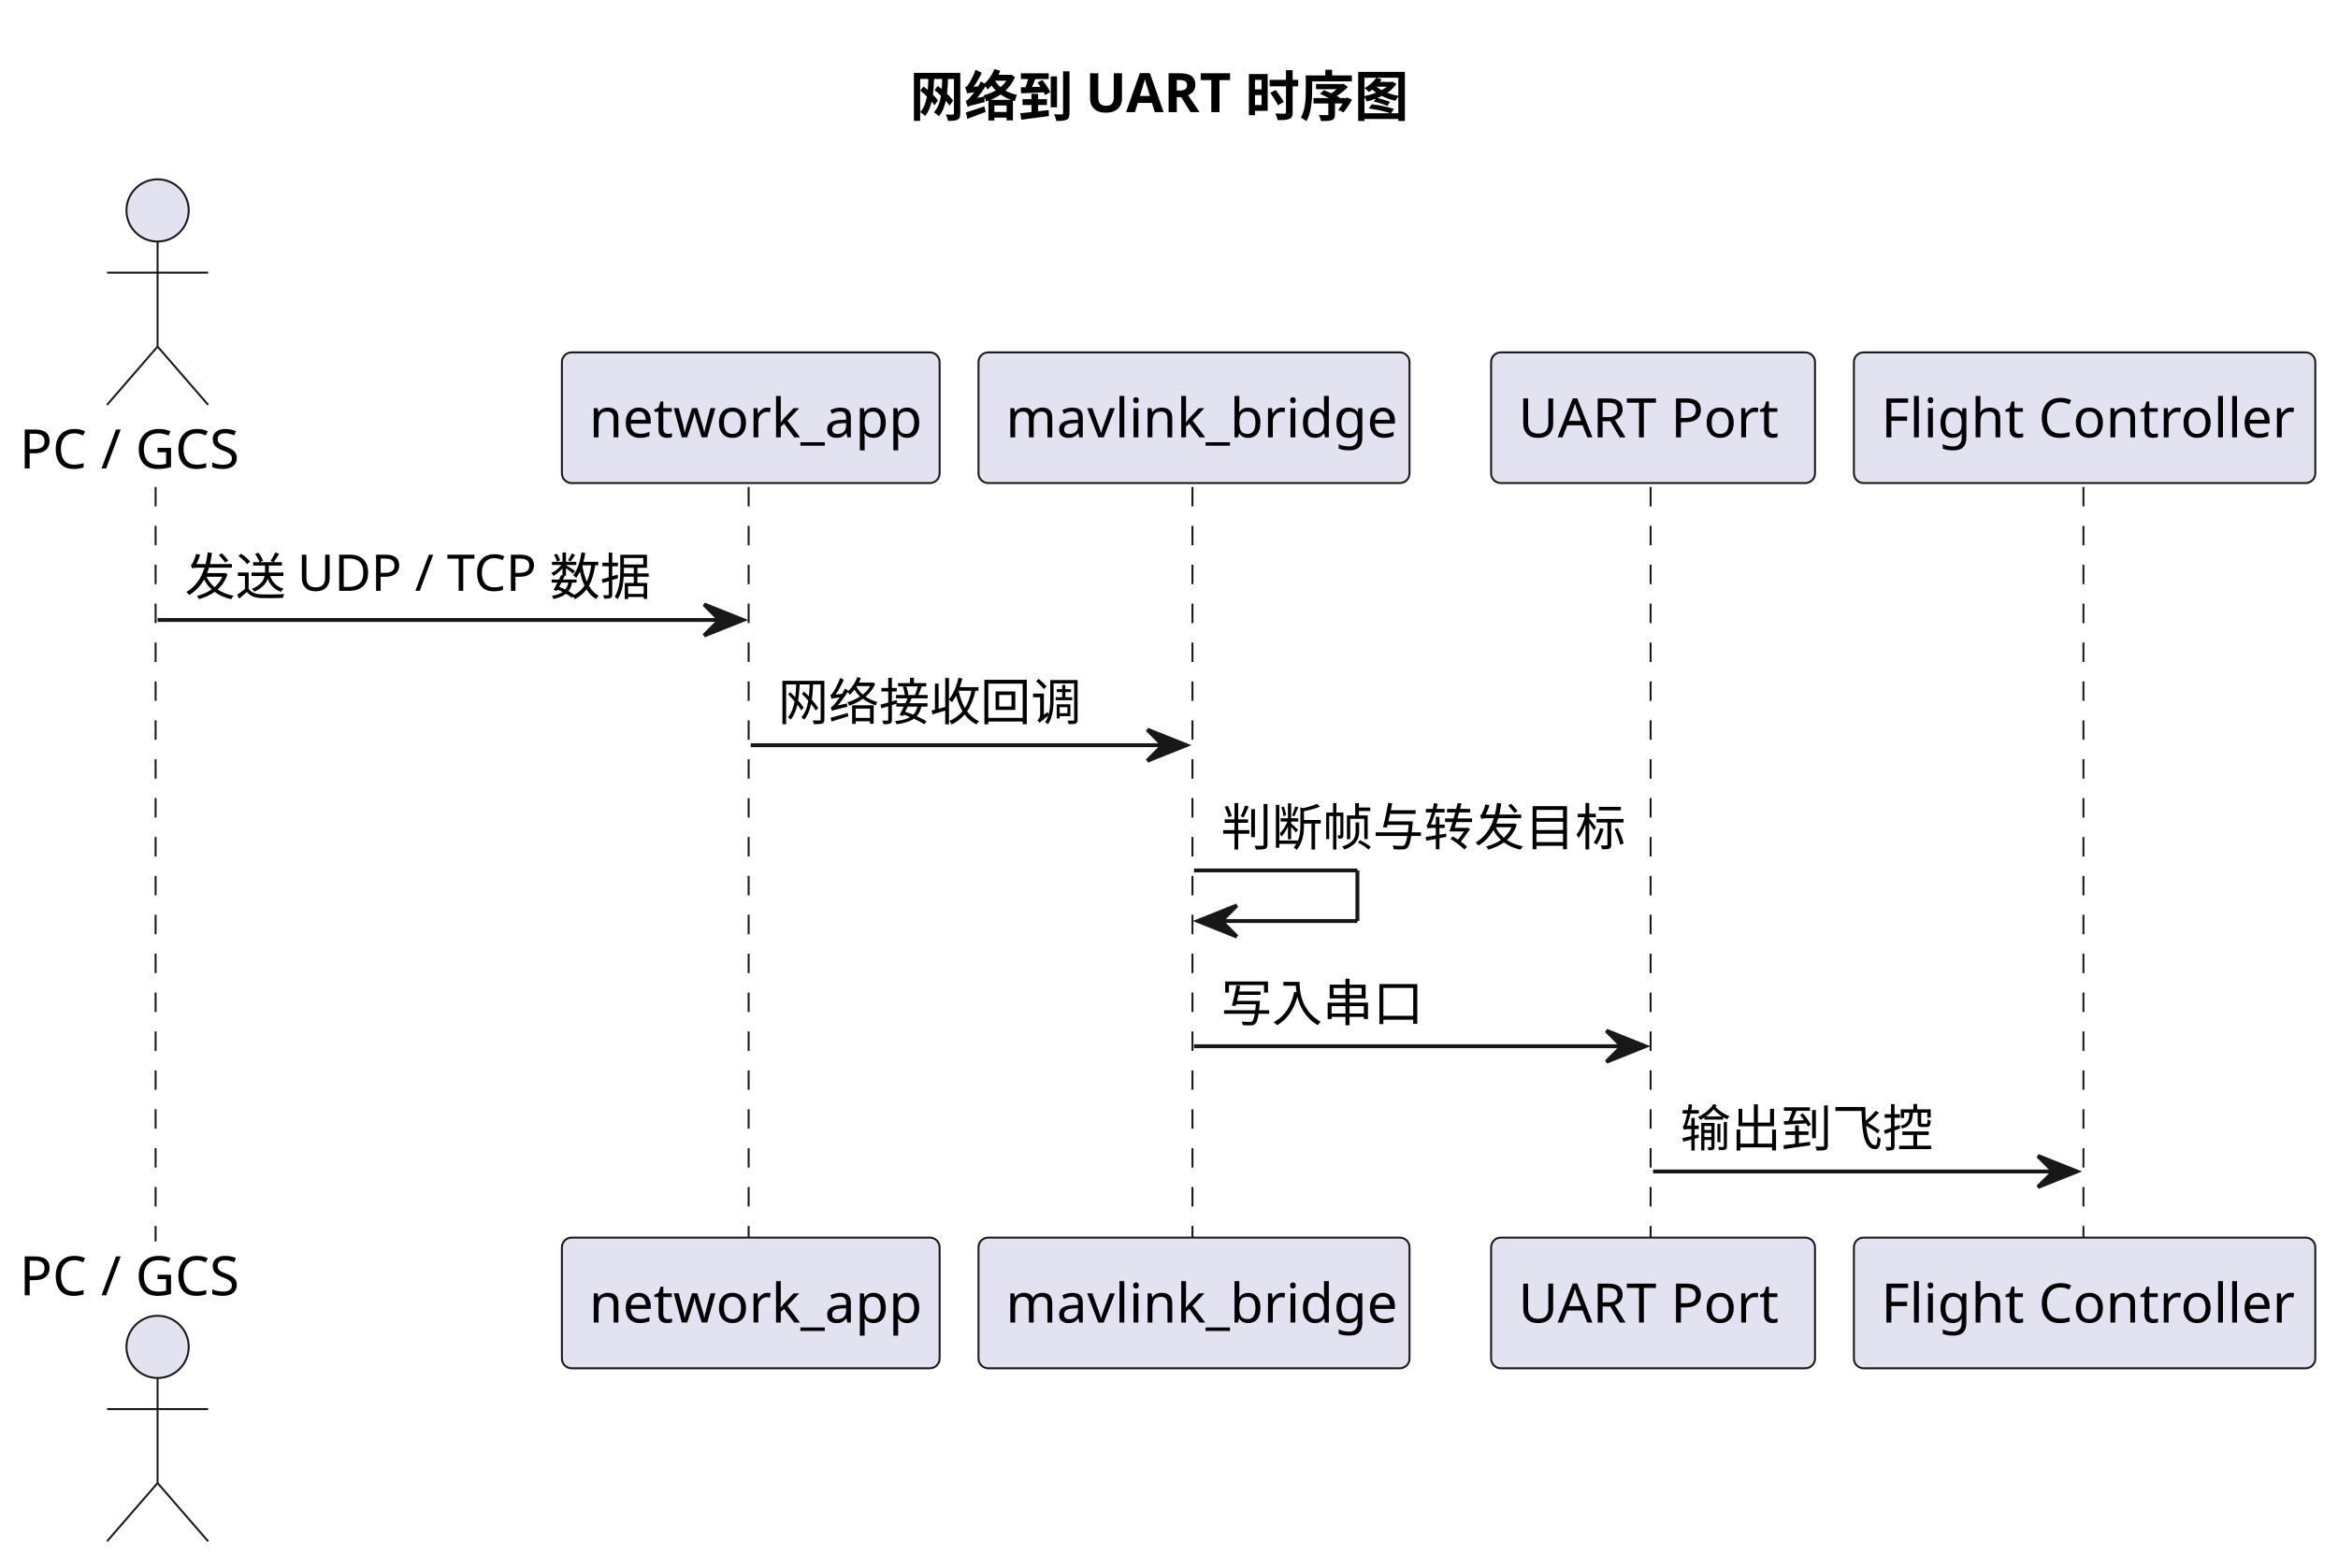
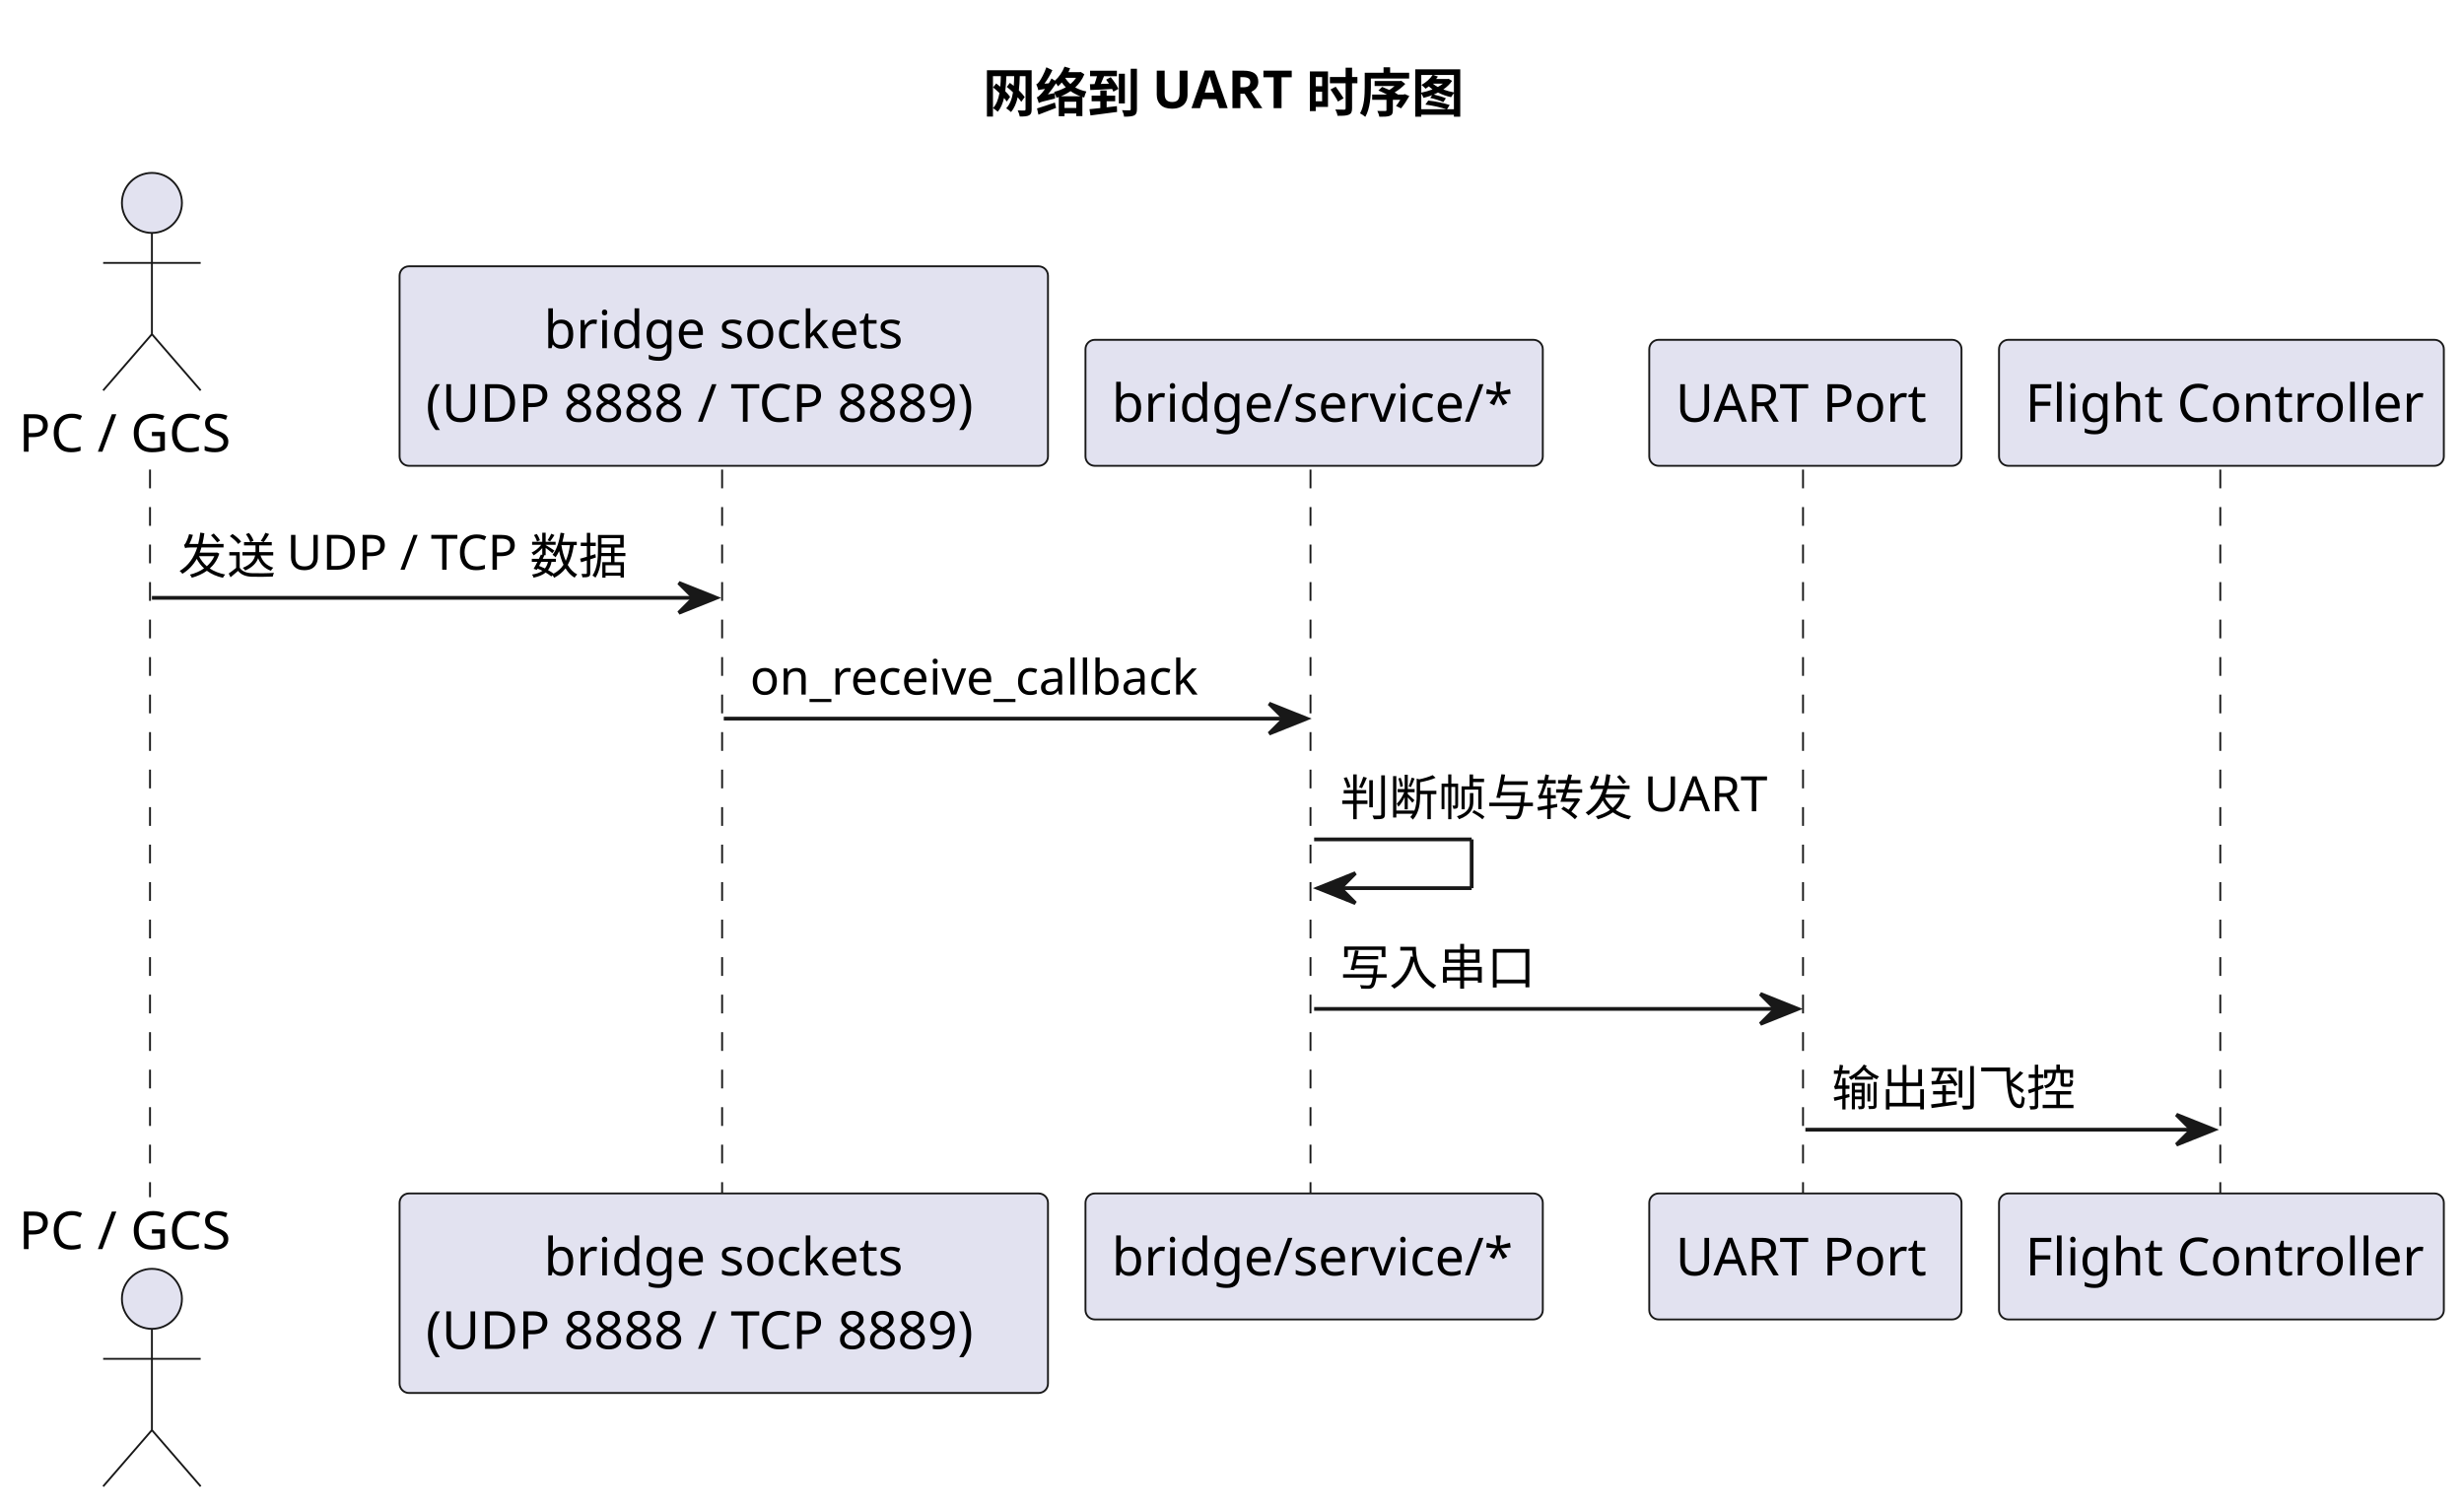
- <svg xmlns="http://www.w3.org/2000/svg" contentStyleType="text/css" data-diagram-type="SEQUENCE" height="403px" preserveAspectRatio="none" style="width:601px;height:403px;" version="1.1" viewBox="0 0 601 403" width="601px" zoomAndPan="magnify">
+ <svg xmlns="http://www.w3.org/2000/svg" contentStyleType="text/css" data-diagram-type="SEQUENCE" height="403px" preserveAspectRatio="none" style="background:#FFFFFF;width:657px;height:403px;" version="1.1" viewBox="0 0 657 403" width="657px" zoomAndPan="magnify">
  <defs />
  <g>
-     <text fill="#000000" font-family="PingFang SC" font-size="14" font-weight="bold" lengthAdjust="spacing" textLength="131.474" x="233.846" y="29.84">网络到 UART 时序图</text>
+     <text fill="#000000" font-family="PingFang SC" font-size="14" font-weight="bold" lengthAdjust="spacing" textLength="131.474" x="262.075" y="29.84">网络到 UART 时序图</text>
    <g class="participant-lifeline" data-entity-uid="part1" data-qualified-name="Client" id="part1-lifeline">
      <g>
        <rect fill="#000000" fill-opacity="0" height="194" width="8" x="36.508" y="125.2" />
        <line style="stroke:#181818;stroke-width:0.5;stroke-dasharray:5,5;" x1="40" x2="40" y1="125.2" y2="319.2" />
      </g>
    </g>
    <g class="participant-lifeline" data-entity-uid="part2" data-qualified-name="Net" id="part2-lifeline">
      <g>
        <rect fill="#000000" fill-opacity="0" height="194" width="8" x="188.987" y="125.2" />
-         <line style="stroke:#181818;stroke-width:0.5;stroke-dasharray:5,5;" x1="192.442" x2="192.442" y1="125.2" y2="319.2" />
+         <line style="stroke:#181818;stroke-width:0.5;stroke-dasharray:5,5;" x1="192.544" x2="192.544" y1="125.2" y2="319.2" />
      </g>
    </g>
    <g class="participant-lifeline" data-entity-uid="part3" data-qualified-name="Bridge" id="part3-lifeline">
      <g>
-         <rect fill="#000000" fill-opacity="0" height="194" width="8" x="302.93" y="125.2" />
-         <line style="stroke:#181818;stroke-width:0.5;stroke-dasharray:5,5;" x1="306.532" x2="306.532" y1="125.2" y2="319.2" />
+         <rect fill="#000000" fill-opacity="0" height="194" width="8" x="346.4" y="125.2" />
+         <line style="stroke:#181818;stroke-width:0.5;stroke-dasharray:5,5;" x1="349.43" x2="349.43" y1="125.2" y2="319.2" />
      </g>
    </g>
    <g class="participant-lifeline" data-entity-uid="part4" data-qualified-name="UART" id="part4-lifeline">
      <g>
-         <rect fill="#000000" fill-opacity="0" height="194" width="8" x="420.93" y="125.2" />
-         <line style="stroke:#181818;stroke-width:0.5;stroke-dasharray:5,5;" x1="424.301" x2="424.301" y1="125.2" y2="319.2" />
+         <rect fill="#000000" fill-opacity="0" height="194" width="8" x="477.387" y="125.2" />
+         <line style="stroke:#181818;stroke-width:0.5;stroke-dasharray:5,5;" x1="480.758" x2="480.758" y1="125.2" y2="319.2" />
      </g>
    </g>
    <g class="participant-lifeline" data-entity-uid="part5" data-qualified-name="FC" id="part5-lifeline">
      <g>
-         <rect fill="#000000" fill-opacity="0" height="194" width="8" x="531.863" y="125.2" />
-         <line style="stroke:#181818;stroke-width:0.5;stroke-dasharray:5,5;" x1="535.559" x2="535.559" y1="125.2" y2="319.2" />
+         <rect fill="#000000" fill-opacity="0" height="194" width="8" x="588.32" y="125.2" />
+         <line style="stroke:#181818;stroke-width:0.5;stroke-dasharray:5,5;" x1="592.016" x2="592.016" y1="125.2" y2="319.2" />
      </g>
    </g>
    <g class="participant participant-head" data-entity-uid="part1" data-qualified-name="Client" id="part1-head">
      <text fill="#000000" font-family="PingFang SC" font-size="14" lengthAdjust="spacing" textLength="65.016" x="5" y="120.44">PC / GCS</text>
      <ellipse cx="40.508" cy="54.1" fill="#E2E2F0" rx="8" ry="8" style="stroke:#181818;stroke-width:0.5;" />
      <path d="M40.508,62.1 L40.508,89.1 M27.508,70.1 L53.508,70.1 M40.508,89.1 L27.508,104.1 M40.508,89.1 L53.508,104.1" fill="none" style="stroke:#181818;stroke-width:0.5;" />
    </g>
    <g class="participant participant-tail" data-entity-uid="part1" data-qualified-name="Client" id="part1-tail">
      <text fill="#000000" font-family="PingFang SC" font-size="14" lengthAdjust="spacing" textLength="65.016" x="5" y="333.04">PC / GCS</text>
      <ellipse cx="40.508" cy="346.3" fill="#E2E2F0" rx="8" ry="8" style="stroke:#181818;stroke-width:0.5;" />
      <path d="M40.508,354.3 L40.508,381.3 M27.508,362.3 L53.508,362.3 M40.508,381.3 L27.508,396.3 M40.508,381.3 L53.508,396.3" fill="none" style="stroke:#181818;stroke-width:0.5;" />
    </g>
    <g class="participant participant-head" data-entity-uid="part2" data-qualified-name="Net" id="part2-head">
-       <rect fill="#E2E2F0" height="33.6" rx="2.5" ry="2.5" style="stroke:#181818;stroke-width:0.5;" width="97.09" x="144.442" y="90.6" />
-       <text fill="#000000" font-family="PingFang SC" font-size="14" lengthAdjust="spacing" textLength="83.09" x="151.442" y="112.44">network_app</text>
+       <rect fill="#E2E2F0" height="53.2" rx="2.5" ry="2.5" style="stroke:#181818;stroke-width:0.5;" width="172.886" x="106.544" y="71" />
+       <text fill="#000000" font-family="PingFang SC" font-size="14" lengthAdjust="spacing" textLength="95.956" x="145.009" y="92.84">bridge sockets</text>
+       <text fill="#000000" font-family="PingFang SC" font-size="14" lengthAdjust="spacing" textLength="158.886" x="113.544" y="112.44">(UDP 8888 / TCP 8889)</text>
    </g>
    <g class="participant participant-tail" data-entity-uid="part2" data-qualified-name="Net" id="part2-tail">
-       <rect fill="#E2E2F0" height="33.6" rx="2.5" ry="2.5" style="stroke:#181818;stroke-width:0.5;" width="97.09" x="144.442" y="318.2" />
-       <text fill="#000000" font-family="PingFang SC" font-size="14" lengthAdjust="spacing" textLength="83.09" x="151.442" y="340.04">network_app</text>
+       <rect fill="#E2E2F0" height="53.2" rx="2.5" ry="2.5" style="stroke:#181818;stroke-width:0.5;" width="172.886" x="106.544" y="318.2" />
+       <text fill="#000000" font-family="PingFang SC" font-size="14" lengthAdjust="spacing" textLength="95.956" x="145.009" y="340.04">bridge sockets</text>
+       <text fill="#000000" font-family="PingFang SC" font-size="14" lengthAdjust="spacing" textLength="158.886" x="113.544" y="359.64">(UDP 8888 / TCP 8889)</text>
    </g>
    <g class="participant participant-head" data-entity-uid="part3" data-qualified-name="Bridge" id="part3-head">
-       <rect fill="#E2E2F0" height="33.6" rx="2.5" ry="2.5" style="stroke:#181818;stroke-width:0.5;" width="110.796" x="251.532" y="90.6" />
-       <text fill="#000000" font-family="PingFang SC" font-size="14" lengthAdjust="spacing" textLength="96.796" x="258.532" y="112.44">mavlink_bridge</text>
+       <rect fill="#E2E2F0" height="33.6" rx="2.5" ry="2.5" style="stroke:#181818;stroke-width:0.5;" width="121.94" x="289.43" y="90.6" />
+       <text fill="#000000" font-family="PingFang SC" font-size="14" lengthAdjust="spacing" textLength="107.94" x="296.43" y="112.44">bridge/service/*</text>
    </g>
    <g class="participant participant-tail" data-entity-uid="part3" data-qualified-name="Bridge" id="part3-tail">
-       <rect fill="#E2E2F0" height="33.6" rx="2.5" ry="2.5" style="stroke:#181818;stroke-width:0.5;" width="110.796" x="251.532" y="318.2" />
-       <text fill="#000000" font-family="PingFang SC" font-size="14" lengthAdjust="spacing" textLength="96.796" x="258.532" y="340.04">mavlink_bridge</text>
+       <rect fill="#E2E2F0" height="33.6" rx="2.5" ry="2.5" style="stroke:#181818;stroke-width:0.5;" width="121.94" x="289.43" y="318.2" />
+       <text fill="#000000" font-family="PingFang SC" font-size="14" lengthAdjust="spacing" textLength="107.94" x="296.43" y="340.04">bridge/service/*</text>
    </g>
    <g class="participant participant-head" data-entity-uid="part4" data-qualified-name="UART" id="part4-head">
-       <rect fill="#E2E2F0" height="33.6" rx="2.5" ry="2.5" style="stroke:#181818;stroke-width:0.5;" width="83.258" x="383.301" y="90.6" />
-       <text fill="#000000" font-family="PingFang SC" font-size="14" lengthAdjust="spacing" textLength="69.258" x="390.301" y="112.44">UART Port</text>
+       <rect fill="#E2E2F0" height="33.6" rx="2.5" ry="2.5" style="stroke:#181818;stroke-width:0.5;" width="83.258" x="439.758" y="90.6" />
+       <text fill="#000000" font-family="PingFang SC" font-size="14" lengthAdjust="spacing" textLength="69.258" x="446.758" y="112.44">UART Port</text>
    </g>
    <g class="participant participant-tail" data-entity-uid="part4" data-qualified-name="UART" id="part4-tail">
-       <rect fill="#E2E2F0" height="33.6" rx="2.5" ry="2.5" style="stroke:#181818;stroke-width:0.5;" width="83.258" x="383.301" y="318.2" />
-       <text fill="#000000" font-family="PingFang SC" font-size="14" lengthAdjust="spacing" textLength="69.258" x="390.301" y="340.04">UART Port</text>
+       <rect fill="#E2E2F0" height="33.6" rx="2.5" ry="2.5" style="stroke:#181818;stroke-width:0.5;" width="83.258" x="439.758" y="318.2" />
+       <text fill="#000000" font-family="PingFang SC" font-size="14" lengthAdjust="spacing" textLength="69.258" x="446.758" y="340.04">UART Port</text>
    </g>
    <g class="participant participant-head" data-entity-uid="part5" data-qualified-name="FC" id="part5-head">
-       <rect fill="#E2E2F0" height="33.6" rx="2.5" ry="2.5" style="stroke:#181818;stroke-width:0.5;" width="118.608" x="476.559" y="90.6" />
-       <text fill="#000000" font-family="PingFang SC" font-size="14" lengthAdjust="spacing" textLength="104.608" x="483.559" y="112.44">Flight Controller</text>
+       <rect fill="#E2E2F0" height="33.6" rx="2.5" ry="2.5" style="stroke:#181818;stroke-width:0.5;" width="118.608" x="533.016" y="90.6" />
+       <text fill="#000000" font-family="PingFang SC" font-size="14" lengthAdjust="spacing" textLength="104.608" x="540.016" y="112.44">Flight Controller</text>
    </g>
    <g class="participant participant-tail" data-entity-uid="part5" data-qualified-name="FC" id="part5-tail">
-       <rect fill="#E2E2F0" height="33.6" rx="2.5" ry="2.5" style="stroke:#181818;stroke-width:0.5;" width="118.608" x="476.559" y="318.2" />
-       <text fill="#000000" font-family="PingFang SC" font-size="14" lengthAdjust="spacing" textLength="104.608" x="483.559" y="340.04">Flight Controller</text>
+       <rect fill="#E2E2F0" height="33.6" rx="2.5" ry="2.5" style="stroke:#181818;stroke-width:0.5;" width="118.608" x="533.016" y="318.2" />
+       <text fill="#000000" font-family="PingFang SC" font-size="14" lengthAdjust="spacing" textLength="104.608" x="540.016" y="340.04">Flight Controller</text>
    </g>
    <g class="message" data-entity-1="part1" data-entity-2="part2" id="msg1">
      <polygon fill="#181818" points="180.987,155.4,190.987,159.4,180.987,163.4,184.987,159.4" style="stroke:#181818;stroke-width:1;" />
      <line style="stroke:#181818;stroke-width:1;" x1="40.508" x2="186.987" y1="159.4" y2="159.4" />
      <text fill="#000000" font-family="PingFang SC" font-size="13" lengthAdjust="spacing" textLength="128.479" x="47.508" y="152.98">发送 UDP / TCP 数据</text>
    </g>
    <g class="message" data-entity-1="part2" data-entity-2="part3" id="msg2">
-       <polygon fill="#181818" points="294.93,187.6,304.93,191.6,294.93,195.6,298.93,191.6" style="stroke:#181818;stroke-width:1;" />
-       <line style="stroke:#181818;stroke-width:1;" x1="192.987" x2="300.93" y1="191.6" y2="191.6" />
-       <text fill="#000000" font-family="PingFang SC" font-size="13" lengthAdjust="spacing" textLength="78" x="199.987" y="185.18">网络接收回调</text>
+       <polygon fill="#181818" points="338.4,187.6,348.4,191.6,338.4,195.6,342.4,191.6" style="stroke:#181818;stroke-width:1;" />
+       <line style="stroke:#181818;stroke-width:1;" x1="192.987" x2="344.4" y1="191.6" y2="191.6" />
+       <text fill="#000000" font-family="PingFang SC" font-size="13" lengthAdjust="spacing" textLength="120.341" x="199.987" y="185.18">on_receive_callback</text>
    </g>
    <g class="message" data-entity-1="part3" data-entity-2="part3" id="msg3">
-       <line style="stroke:#181818;stroke-width:1;" x1="306.93" x2="348.93" y1="223.8" y2="223.8" />
-       <line style="stroke:#181818;stroke-width:1;" x1="348.93" x2="348.93" y1="223.8" y2="236.8" />
-       <line style="stroke:#181818;stroke-width:1;" x1="307.93" x2="348.93" y1="236.8" y2="236.8" />
-       <polygon fill="#181818" points="317.93,232.8,307.93,236.8,317.93,240.8,313.93,236.8" style="stroke:#181818;stroke-width:1;" />
-       <text fill="#000000" font-family="PingFang SC" font-size="13" lengthAdjust="spacing" textLength="104" x="313.93" y="217.38">判断帧与转发目标</text>
+       <line style="stroke:#181818;stroke-width:1;" x1="350.4" x2="392.4" y1="223.8" y2="223.8" />
+       <line style="stroke:#181818;stroke-width:1;" x1="392.4" x2="392.4" y1="223.8" y2="236.8" />
+       <line style="stroke:#181818;stroke-width:1;" x1="351.4" x2="392.4" y1="236.8" y2="236.8" />
+       <polygon fill="#181818" points="361.4,232.8,351.4,236.8,361.4,240.8,357.4,236.8" style="stroke:#181818;stroke-width:1;" />
+       <text fill="#000000" font-family="PingFang SC" font-size="13" lengthAdjust="spacing" textLength="116.987" x="357.4" y="217.38">判断帧与转发 UART</text>
    </g>
    <g class="message" data-entity-1="part3" data-entity-2="part4" id="msg4">
-       <polygon fill="#181818" points="412.93,265,422.93,269,412.93,273,416.93,269" style="stroke:#181818;stroke-width:1;" />
-       <line style="stroke:#181818;stroke-width:1;" x1="306.93" x2="418.93" y1="269" y2="269" />
-       <text fill="#000000" font-family="PingFang SC" font-size="13" lengthAdjust="spacing" textLength="52" x="313.93" y="262.58">写入串口</text>
+       <polygon fill="#181818" points="469.387,265,479.387,269,469.387,273,473.387,269" style="stroke:#181818;stroke-width:1;" />
+       <line style="stroke:#181818;stroke-width:1;" x1="350.4" x2="475.387" y1="269" y2="269" />
+       <text fill="#000000" font-family="PingFang SC" font-size="13" lengthAdjust="spacing" textLength="52" x="357.4" y="262.58">写入串口</text>
    </g>
    <g class="message" data-entity-1="part4" data-entity-2="part5" id="msg5">
-       <polygon fill="#181818" points="523.863,297.2,533.863,301.2,523.863,305.2,527.863,301.2" style="stroke:#181818;stroke-width:1;" />
-       <line style="stroke:#181818;stroke-width:1;" x1="424.93" x2="529.863" y1="301.2" y2="301.2" />
-       <text fill="#000000" font-family="PingFang SC" font-size="13" lengthAdjust="spacing" textLength="65" x="431.93" y="294.78">输出到飞控</text>
+       <polygon fill="#181818" points="580.32,297.2,590.32,301.2,580.32,305.2,584.32,301.2" style="stroke:#181818;stroke-width:1;" />
+       <line style="stroke:#181818;stroke-width:1;" x1="481.387" x2="586.32" y1="301.2" y2="301.2" />
+       <text fill="#000000" font-family="PingFang SC" font-size="13" lengthAdjust="spacing" textLength="65" x="488.387" y="294.78">输出到飞控</text>
    </g>
  </g>
</svg>
